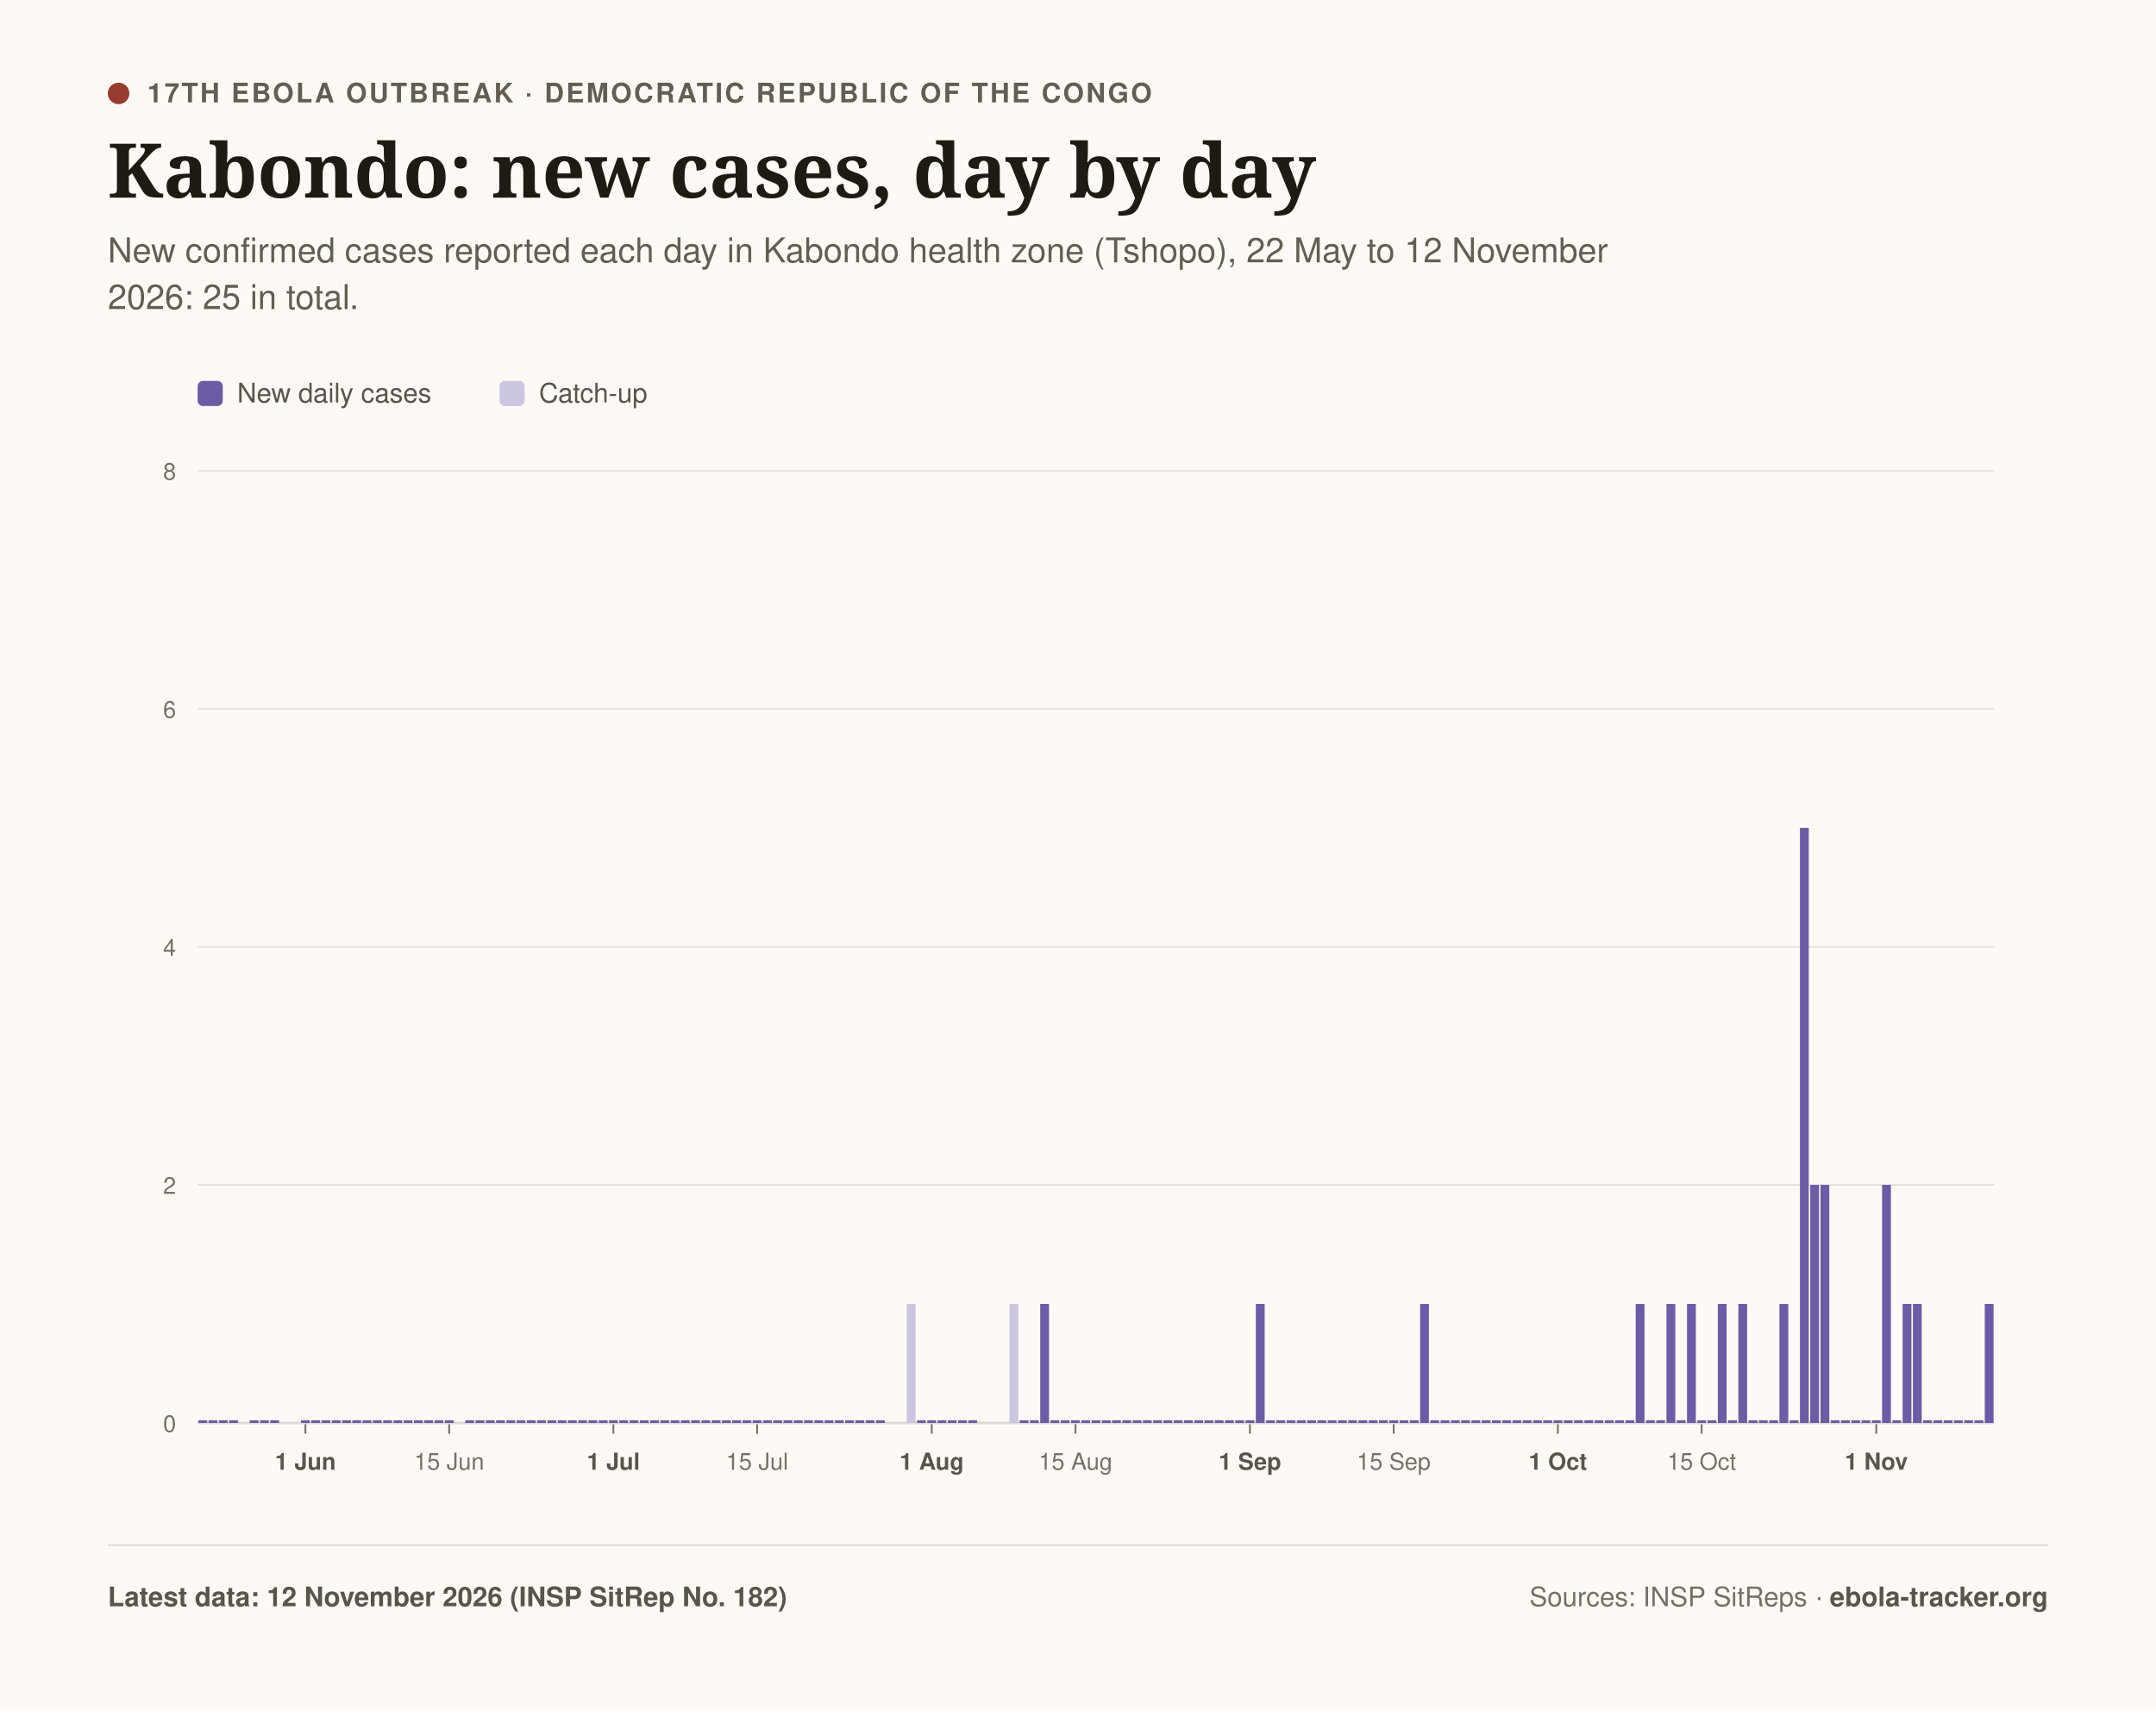
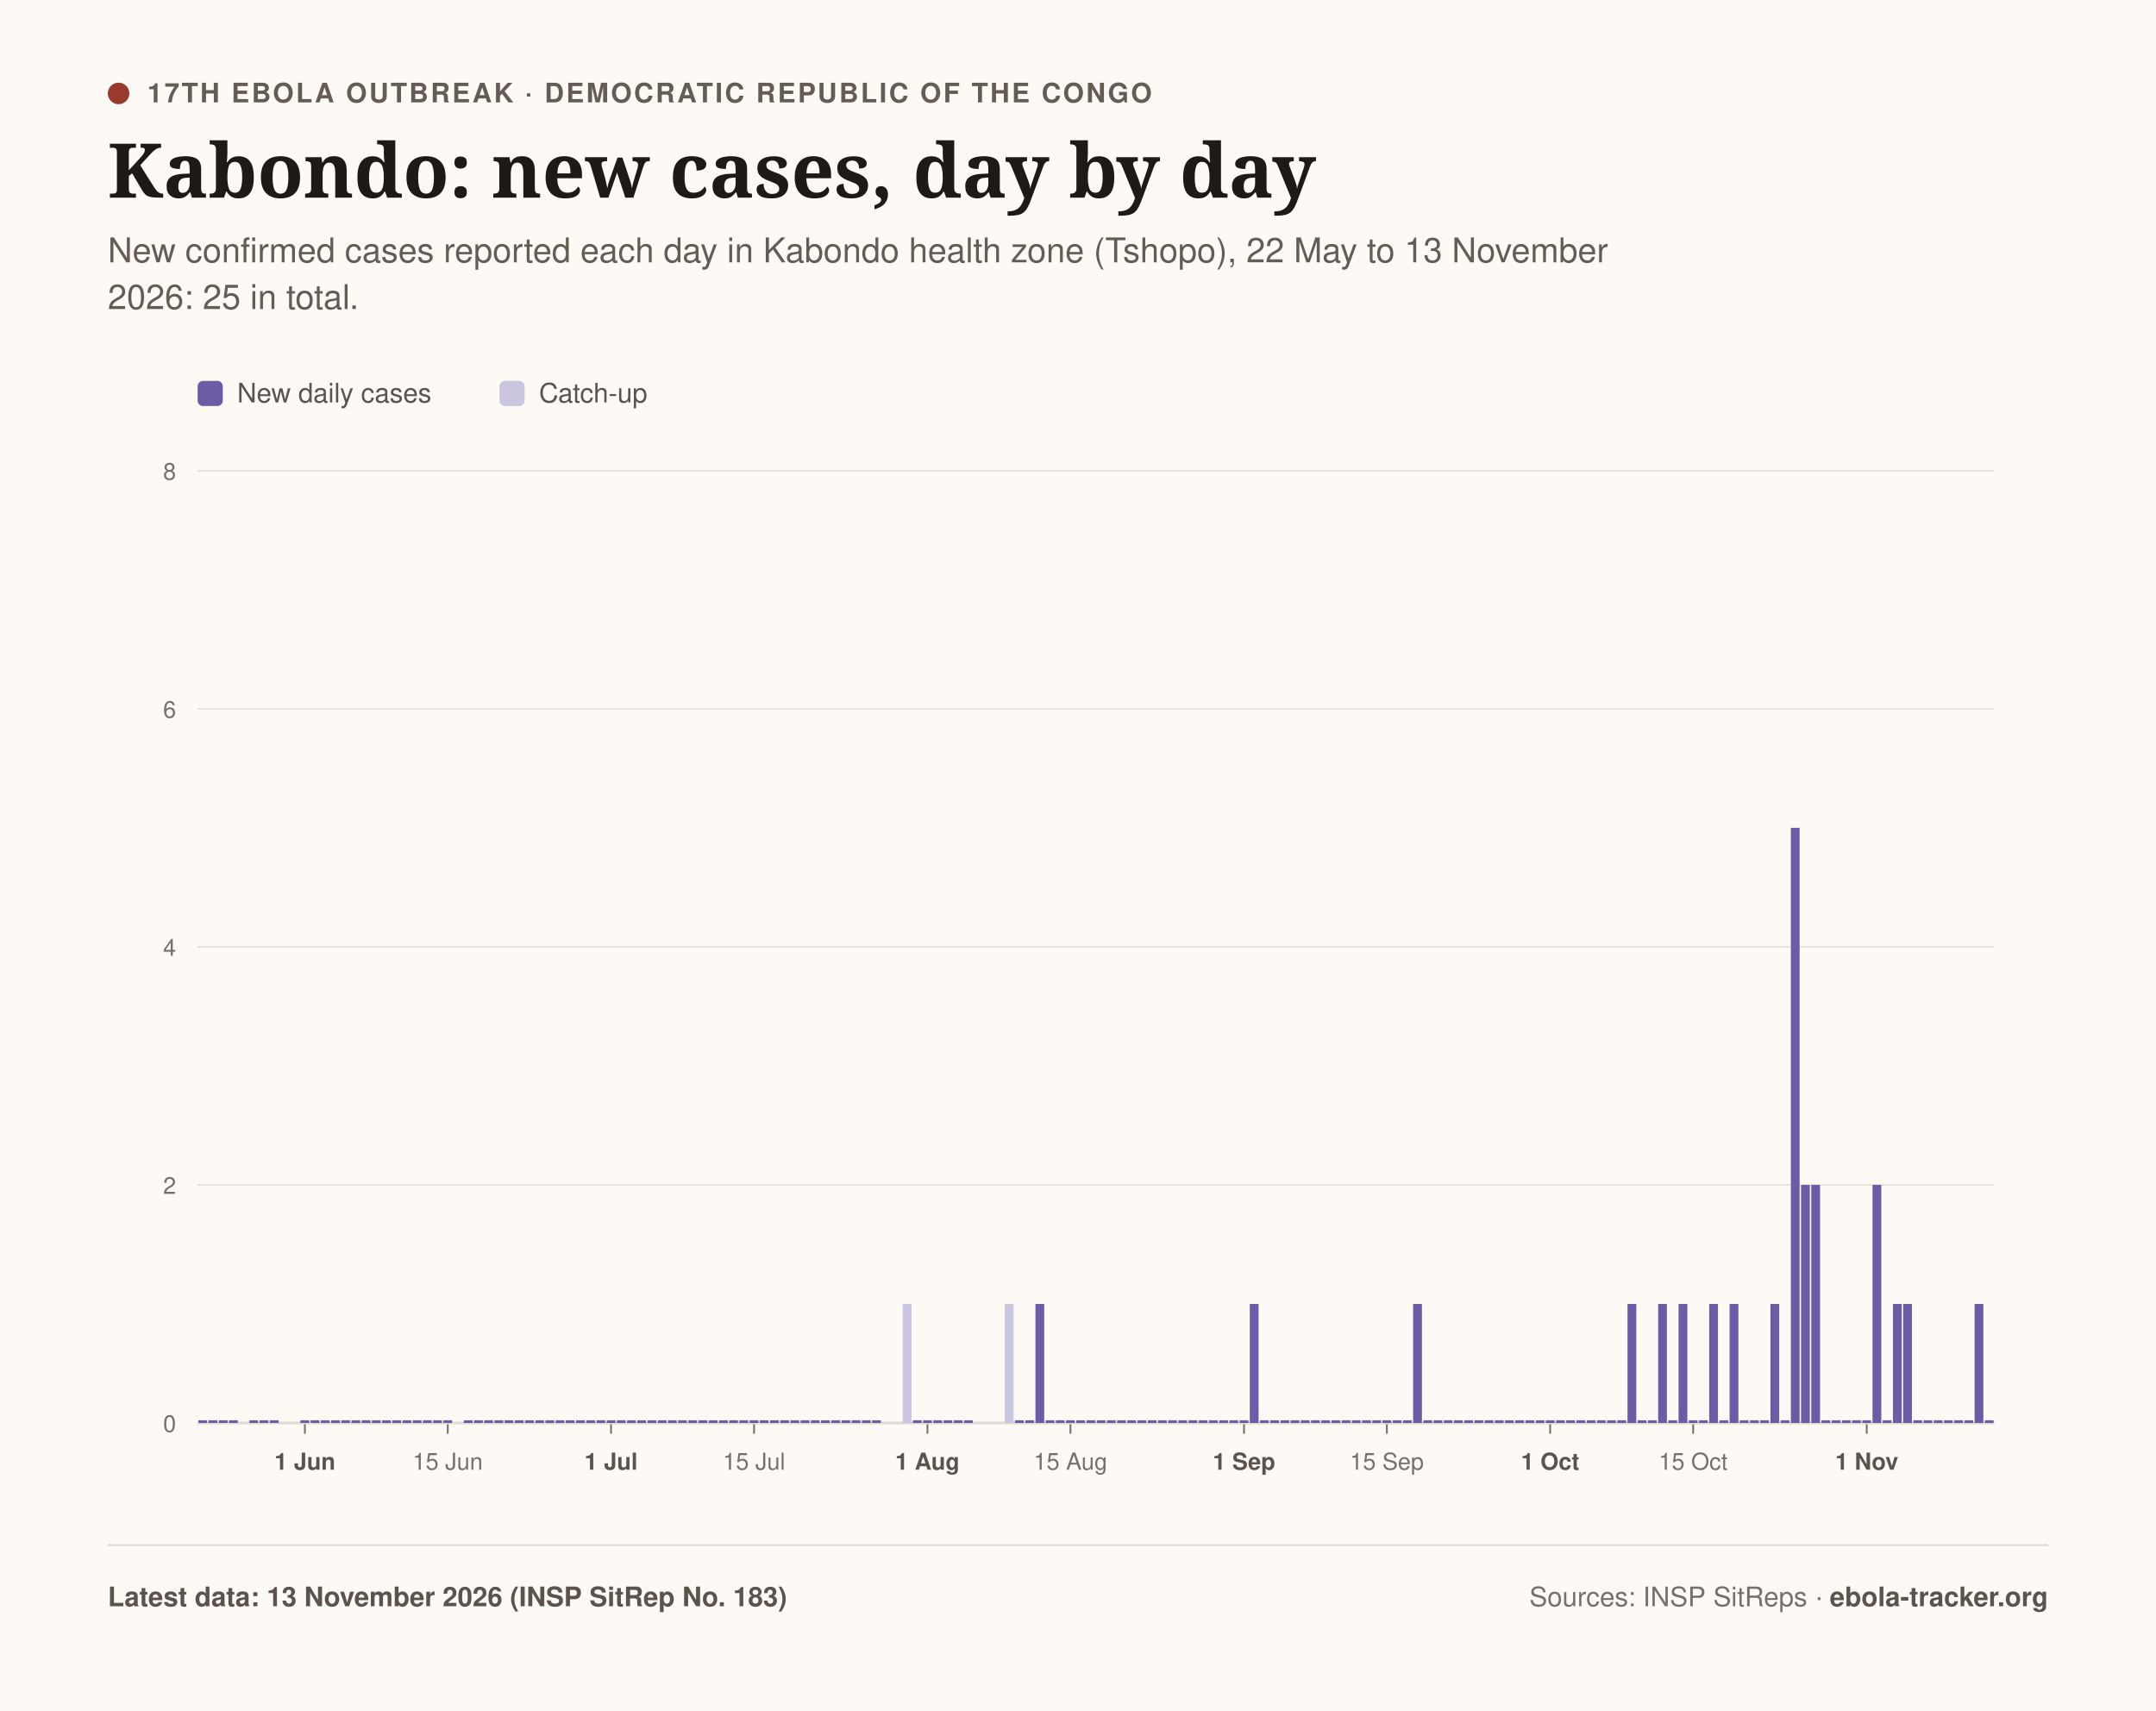
- <svg xmlns="http://www.w3.org/2000/svg" viewBox="0 0 1200 952" role="img" aria-label="Kabondo: new cases, day by day. New confirmed cases reported each day in Kabondo health zone (Tshopo), 22 May to 12 November 2026: 25 in total.">
+ <svg xmlns="http://www.w3.org/2000/svg" viewBox="0 0 1200 952" role="img" aria-label="Kabondo: new cases, day by day. New confirmed cases reported each day in Kabondo health zone (Tshopo), 22 May to 13 November 2026: 25 in total.">
  <rect width="1200" height="952" fill="#FDFAF6" />
  <circle cx="66" cy="52" r="6" fill="#993A2E" />
  <text x="82.0" y="57.0" font-family="'Public Sans',Helvetica,Arial,sans-serif" font-size="15" font-weight="700" fill="#635D54" text-anchor="start" letter-spacing=".08em">17TH EBOLA OUTBREAK · DEMOCRATIC REPUBLIC OF THE CONGO</text>
  <text x="60.0" y="110.0" font-family="'Source Serif 4',Georgia,serif" font-size="42" font-weight="600" fill="#1F1A13" text-anchor="start">Kabondo: new cases, day by day</text>
-   <text x="60.0" y="146.0" font-family="'Public Sans',Helvetica,Arial,sans-serif" font-size="19" font-weight="400" fill="#635D54" text-anchor="start">New confirmed cases reported each day in Kabondo health zone (Tshopo), 22 May to 12 November</text>
+   <text x="60.0" y="146.0" font-family="'Public Sans',Helvetica,Arial,sans-serif" font-size="19" font-weight="400" fill="#635D54" text-anchor="start">New confirmed cases reported each day in Kabondo health zone (Tshopo), 22 May to 13 November</text>
  <text x="60.0" y="172.0" font-family="'Public Sans',Helvetica,Arial,sans-serif" font-size="19" font-weight="400" fill="#635D54" text-anchor="start">2026: 25 in total.</text>
  <rect x="110" y="212" width="14" height="14" rx="3" fill="#6B5CA5" />
  <text x="132.0" y="224.0" font-family="'Public Sans',Helvetica,Arial,sans-serif" font-size="15" font-weight="400" fill="#5A544C" text-anchor="start">New daily cases</text>
  <rect x="278" y="212" width="14" height="14" rx="3" fill="#cbc6e0" />
  <text x="300.0" y="224.0" font-family="'Public Sans',Helvetica,Arial,sans-serif" font-size="15" font-weight="400" fill="#5A544C" text-anchor="start">Catch-up</text>
  <line x1="110" x2="1110" y1="792.0" y2="792.0" stroke="#E7E4E0" />
  <text x="98.0" y="797.0" font-family="'Public Sans',Helvetica,Arial,sans-serif" font-size="13" font-weight="400" fill="#777068" text-anchor="end">0</text>
  <line x1="110" x2="1110" y1="659.5" y2="659.5" stroke="#E7E4E0" />
  <text x="98.0" y="664.5" font-family="'Public Sans',Helvetica,Arial,sans-serif" font-size="13" font-weight="400" fill="#777068" text-anchor="end">2</text>
  <line x1="110" x2="1110" y1="527.0" y2="527.0" stroke="#E7E4E0" />
  <text x="98.0" y="532.0" font-family="'Public Sans',Helvetica,Arial,sans-serif" font-size="13" font-weight="400" fill="#777068" text-anchor="end">4</text>
  <line x1="110" x2="1110" y1="394.5" y2="394.5" stroke="#E7E4E0" />
  <text x="98.0" y="399.5" font-family="'Public Sans',Helvetica,Arial,sans-serif" font-size="13" font-weight="400" fill="#777068" text-anchor="end">6</text>
  <line x1="110" x2="1110" y1="262.0" y2="262.0" stroke="#E7E4E0" />
  <text x="98.0" y="267.0" font-family="'Public Sans',Helvetica,Arial,sans-serif" font-size="13" font-weight="400" fill="#777068" text-anchor="end">8</text>
-   <line x1="170.0" x2="170.0" y1="792" y2="798" stroke="#777068" />
-   <text x="170.0" y="818.0" font-family="'Public Sans',Helvetica,Arial,sans-serif" font-size="13" font-weight="600" fill="#5A544C" text-anchor="middle">1 Jun</text>
-   <line x1="250.0" x2="250.0" y1="792" y2="798" stroke="#777068" />
-   <text x="250.0" y="818.0" font-family="'Public Sans',Helvetica,Arial,sans-serif" font-size="13" font-weight="400" fill="#777068" text-anchor="middle">15 Jun</text>
-   <line x1="341.4" x2="341.4" y1="792" y2="798" stroke="#777068" />
-   <text x="341.4" y="818.0" font-family="'Public Sans',Helvetica,Arial,sans-serif" font-size="13" font-weight="600" fill="#5A544C" text-anchor="middle">1 Jul</text>
-   <line x1="421.4" x2="421.4" y1="792" y2="798" stroke="#777068" />
-   <text x="421.4" y="818.0" font-family="'Public Sans',Helvetica,Arial,sans-serif" font-size="13" font-weight="400" fill="#777068" text-anchor="middle">15 Jul</text>
-   <line x1="518.6" x2="518.6" y1="792" y2="798" stroke="#777068" />
-   <text x="518.6" y="818.0" font-family="'Public Sans',Helvetica,Arial,sans-serif" font-size="13" font-weight="600" fill="#5A544C" text-anchor="middle">1 Aug</text>
-   <line x1="598.6" x2="598.6" y1="792" y2="798" stroke="#777068" />
-   <text x="598.6" y="818.0" font-family="'Public Sans',Helvetica,Arial,sans-serif" font-size="13" font-weight="400" fill="#777068" text-anchor="middle">15 Aug</text>
-   <line x1="695.7" x2="695.7" y1="792" y2="798" stroke="#777068" />
-   <text x="695.7" y="818.0" font-family="'Public Sans',Helvetica,Arial,sans-serif" font-size="13" font-weight="600" fill="#5A544C" text-anchor="middle">1 Sep</text>
-   <line x1="775.7" x2="775.7" y1="792" y2="798" stroke="#777068" />
-   <text x="775.7" y="818.0" font-family="'Public Sans',Helvetica,Arial,sans-serif" font-size="13" font-weight="400" fill="#777068" text-anchor="middle">15 Sep</text>
-   <line x1="867.1" x2="867.1" y1="792" y2="798" stroke="#777068" />
-   <text x="867.1" y="818.0" font-family="'Public Sans',Helvetica,Arial,sans-serif" font-size="13" font-weight="600" fill="#5A544C" text-anchor="middle">1 Oct</text>
-   <line x1="947.1" x2="947.1" y1="792" y2="798" stroke="#777068" />
-   <text x="947.1" y="818.0" font-family="'Public Sans',Helvetica,Arial,sans-serif" font-size="13" font-weight="400" fill="#777068" text-anchor="middle">15 Oct</text>
-   <line x1="1044.3" x2="1044.3" y1="792" y2="798" stroke="#777068" />
-   <text x="1044.3" y="818.0" font-family="'Public Sans',Helvetica,Arial,sans-serif" font-size="13" font-weight="600" fill="#5A544C" text-anchor="middle">1 Nov</text>
+   <line x1="169.7" x2="169.7" y1="792" y2="798" stroke="#777068" />
+   <text x="169.7" y="818.0" font-family="'Public Sans',Helvetica,Arial,sans-serif" font-size="13" font-weight="600" fill="#5A544C" text-anchor="middle">1 Jun</text>
+   <line x1="249.2" x2="249.2" y1="792" y2="798" stroke="#777068" />
+   <text x="249.2" y="818.0" font-family="'Public Sans',Helvetica,Arial,sans-serif" font-size="13" font-weight="400" fill="#777068" text-anchor="middle">15 Jun</text>
+   <line x1="340.1" x2="340.1" y1="792" y2="798" stroke="#777068" />
+   <text x="340.1" y="818.0" font-family="'Public Sans',Helvetica,Arial,sans-serif" font-size="13" font-weight="600" fill="#5A544C" text-anchor="middle">1 Jul</text>
+   <line x1="419.7" x2="419.7" y1="792" y2="798" stroke="#777068" />
+   <text x="419.7" y="818.0" font-family="'Public Sans',Helvetica,Arial,sans-serif" font-size="13" font-weight="400" fill="#777068" text-anchor="middle">15 Jul</text>
+   <line x1="516.2" x2="516.2" y1="792" y2="798" stroke="#777068" />
+   <text x="516.2" y="818.0" font-family="'Public Sans',Helvetica,Arial,sans-serif" font-size="13" font-weight="600" fill="#5A544C" text-anchor="middle">1 Aug</text>
+   <line x1="595.8" x2="595.8" y1="792" y2="798" stroke="#777068" />
+   <text x="595.8" y="818.0" font-family="'Public Sans',Helvetica,Arial,sans-serif" font-size="13" font-weight="400" fill="#777068" text-anchor="middle">15 Aug</text>
+   <line x1="692.4" x2="692.4" y1="792" y2="798" stroke="#777068" />
+   <text x="692.4" y="818.0" font-family="'Public Sans',Helvetica,Arial,sans-serif" font-size="13" font-weight="600" fill="#5A544C" text-anchor="middle">1 Sep</text>
+   <line x1="771.9" x2="771.9" y1="792" y2="798" stroke="#777068" />
+   <text x="771.9" y="818.0" font-family="'Public Sans',Helvetica,Arial,sans-serif" font-size="13" font-weight="400" fill="#777068" text-anchor="middle">15 Sep</text>
+   <line x1="862.8" x2="862.8" y1="792" y2="798" stroke="#777068" />
+   <text x="862.8" y="818.0" font-family="'Public Sans',Helvetica,Arial,sans-serif" font-size="13" font-weight="600" fill="#5A544C" text-anchor="middle">1 Oct</text>
+   <line x1="942.4" x2="942.4" y1="792" y2="798" stroke="#777068" />
+   <text x="942.4" y="818.0" font-family="'Public Sans',Helvetica,Arial,sans-serif" font-size="13" font-weight="400" fill="#777068" text-anchor="middle">15 Oct</text>
+   <line x1="1039.0" x2="1039.0" y1="792" y2="798" stroke="#777068" />
+   <text x="1039.0" y="818.0" font-family="'Public Sans',Helvetica,Arial,sans-serif" font-size="13" font-weight="600" fill="#5A544C" text-anchor="middle">1 Nov</text>
  <line x1="110" x2="1110" y1="792" y2="792" stroke="#DEDAD5" stroke-width="1.5" />
-   <rect x="110.40" y="790.50" width="4.91" height="1.50" fill="#6B5CA5" />
-   <rect x="116.11" y="790.50" width="4.91" height="1.50" fill="#6B5CA5" />
-   <rect x="121.83" y="790.50" width="4.91" height="1.50" fill="#6B5CA5" />
-   <rect x="127.54" y="790.50" width="4.91" height="1.50" fill="#6B5CA5" />
-   <rect x="138.97" y="790.50" width="4.91" height="1.50" fill="#6B5CA5" />
-   <rect x="144.69" y="790.50" width="4.91" height="1.50" fill="#6B5CA5" />
-   <rect x="150.40" y="790.50" width="4.91" height="1.50" fill="#6B5CA5" />
-   <rect x="167.54" y="790.50" width="4.91" height="1.50" fill="#6B5CA5" />
-   <rect x="173.26" y="790.50" width="4.91" height="1.50" fill="#6B5CA5" />
-   <rect x="178.97" y="790.50" width="4.91" height="1.50" fill="#6B5CA5" />
-   <rect x="184.69" y="790.50" width="4.91" height="1.50" fill="#6B5CA5" />
-   <rect x="190.40" y="790.50" width="4.91" height="1.50" fill="#6B5CA5" />
-   <rect x="196.11" y="790.50" width="4.91" height="1.50" fill="#6B5CA5" />
-   <rect x="201.83" y="790.50" width="4.91" height="1.50" fill="#6B5CA5" />
-   <rect x="207.54" y="790.50" width="4.91" height="1.50" fill="#6B5CA5" />
-   <rect x="213.26" y="790.50" width="4.91" height="1.50" fill="#6B5CA5" />
-   <rect x="218.97" y="790.50" width="4.91" height="1.50" fill="#6B5CA5" />
-   <rect x="224.69" y="790.50" width="4.91" height="1.50" fill="#6B5CA5" />
-   <rect x="230.40" y="790.50" width="4.91" height="1.50" fill="#6B5CA5" />
-   <rect x="236.11" y="790.50" width="4.91" height="1.50" fill="#6B5CA5" />
-   <rect x="241.83" y="790.50" width="4.91" height="1.50" fill="#6B5CA5" />
-   <rect x="247.54" y="790.50" width="4.91" height="1.50" fill="#6B5CA5" />
-   <rect x="258.97" y="790.50" width="4.91" height="1.50" fill="#6B5CA5" />
-   <rect x="264.69" y="790.50" width="4.91" height="1.50" fill="#6B5CA5" />
-   <rect x="270.40" y="790.50" width="4.91" height="1.50" fill="#6B5CA5" />
-   <rect x="276.11" y="790.50" width="4.91" height="1.50" fill="#6B5CA5" />
-   <rect x="281.83" y="790.50" width="4.91" height="1.50" fill="#6B5CA5" />
-   <rect x="287.54" y="790.50" width="4.91" height="1.50" fill="#6B5CA5" />
-   <rect x="293.26" y="790.50" width="4.91" height="1.50" fill="#6B5CA5" />
-   <rect x="298.97" y="790.50" width="4.91" height="1.50" fill="#6B5CA5" />
-   <rect x="304.69" y="790.50" width="4.91" height="1.50" fill="#6B5CA5" />
-   <rect x="310.40" y="790.50" width="4.91" height="1.50" fill="#6B5CA5" />
-   <rect x="316.11" y="790.50" width="4.91" height="1.50" fill="#6B5CA5" />
-   <rect x="321.83" y="790.50" width="4.91" height="1.50" fill="#6B5CA5" />
-   <rect x="327.54" y="790.50" width="4.91" height="1.50" fill="#6B5CA5" />
-   <rect x="333.26" y="790.50" width="4.91" height="1.50" fill="#6B5CA5" />
-   <rect x="338.97" y="790.50" width="4.91" height="1.50" fill="#6B5CA5" />
-   <rect x="344.69" y="790.50" width="4.91" height="1.50" fill="#6B5CA5" />
-   <rect x="350.40" y="790.50" width="4.91" height="1.50" fill="#6B5CA5" />
-   <rect x="356.11" y="790.50" width="4.91" height="1.50" fill="#6B5CA5" />
-   <rect x="361.83" y="790.50" width="4.91" height="1.50" fill="#6B5CA5" />
-   <rect x="367.54" y="790.50" width="4.91" height="1.50" fill="#6B5CA5" />
-   <rect x="373.26" y="790.50" width="4.91" height="1.50" fill="#6B5CA5" />
-   <rect x="378.97" y="790.50" width="4.91" height="1.50" fill="#6B5CA5" />
-   <rect x="384.69" y="790.50" width="4.91" height="1.50" fill="#6B5CA5" />
-   <rect x="390.40" y="790.50" width="4.91" height="1.50" fill="#6B5CA5" />
-   <rect x="396.11" y="790.50" width="4.91" height="1.50" fill="#6B5CA5" />
-   <rect x="401.83" y="790.50" width="4.91" height="1.50" fill="#6B5CA5" />
-   <rect x="407.54" y="790.50" width="4.91" height="1.50" fill="#6B5CA5" />
-   <rect x="413.26" y="790.50" width="4.91" height="1.50" fill="#6B5CA5" />
-   <rect x="418.97" y="790.50" width="4.91" height="1.50" fill="#6B5CA5" />
-   <rect x="424.69" y="790.50" width="4.91" height="1.50" fill="#6B5CA5" />
-   <rect x="430.40" y="790.50" width="4.91" height="1.50" fill="#6B5CA5" />
-   <rect x="436.11" y="790.50" width="4.91" height="1.50" fill="#6B5CA5" />
-   <rect x="441.83" y="790.50" width="4.91" height="1.50" fill="#6B5CA5" />
-   <rect x="447.54" y="790.50" width="4.91" height="1.50" fill="#6B5CA5" />
-   <rect x="453.26" y="790.50" width="4.91" height="1.50" fill="#6B5CA5" />
-   <rect x="458.97" y="790.50" width="4.91" height="1.50" fill="#6B5CA5" />
-   <rect x="464.69" y="790.50" width="4.91" height="1.50" fill="#6B5CA5" />
-   <rect x="470.40" y="790.50" width="4.91" height="1.50" fill="#6B5CA5" />
-   <rect x="476.11" y="790.50" width="4.91" height="1.50" fill="#6B5CA5" />
-   <rect x="481.83" y="790.50" width="4.91" height="1.50" fill="#6B5CA5" />
-   <rect x="487.54" y="790.50" width="4.91" height="1.50" fill="#6B5CA5" />
-   <rect x="504.69" y="725.75" width="4.91" height="66.25" fill="#cbc6e0" />
-   <rect x="510.40" y="790.50" width="4.91" height="1.50" fill="#6B5CA5" />
-   <rect x="516.11" y="790.50" width="4.91" height="1.50" fill="#6B5CA5" />
-   <rect x="521.83" y="790.50" width="4.91" height="1.50" fill="#6B5CA5" />
-   <rect x="527.54" y="790.50" width="4.91" height="1.50" fill="#6B5CA5" />
-   <rect x="533.26" y="790.50" width="4.91" height="1.50" fill="#6B5CA5" />
-   <rect x="538.97" y="790.50" width="4.91" height="1.50" fill="#6B5CA5" />
-   <rect x="561.83" y="725.75" width="4.91" height="66.25" fill="#cbc6e0" />
-   <rect x="567.54" y="790.50" width="4.91" height="1.50" fill="#6B5CA5" />
-   <rect x="573.26" y="790.50" width="4.91" height="1.50" fill="#6B5CA5" />
-   <rect x="578.97" y="725.75" width="4.91" height="66.25" fill="#6B5CA5" />
-   <rect x="584.69" y="790.50" width="4.91" height="1.50" fill="#6B5CA5" />
-   <rect x="590.40" y="790.50" width="4.91" height="1.50" fill="#6B5CA5" />
-   <rect x="596.11" y="790.50" width="4.91" height="1.50" fill="#6B5CA5" />
-   <rect x="601.83" y="790.50" width="4.91" height="1.50" fill="#6B5CA5" />
-   <rect x="607.54" y="790.50" width="4.91" height="1.50" fill="#6B5CA5" />
-   <rect x="613.26" y="790.50" width="4.91" height="1.50" fill="#6B5CA5" />
-   <rect x="618.97" y="790.50" width="4.91" height="1.50" fill="#6B5CA5" />
-   <rect x="624.69" y="790.50" width="4.91" height="1.50" fill="#6B5CA5" />
-   <rect x="630.40" y="790.50" width="4.91" height="1.50" fill="#6B5CA5" />
-   <rect x="636.11" y="790.50" width="4.91" height="1.50" fill="#6B5CA5" />
-   <rect x="641.83" y="790.50" width="4.91" height="1.50" fill="#6B5CA5" />
-   <rect x="647.54" y="790.50" width="4.91" height="1.50" fill="#6B5CA5" />
-   <rect x="653.26" y="790.50" width="4.91" height="1.50" fill="#6B5CA5" />
-   <rect x="658.97" y="790.50" width="4.91" height="1.50" fill="#6B5CA5" />
-   <rect x="664.69" y="790.50" width="4.91" height="1.50" fill="#6B5CA5" />
-   <rect x="670.40" y="790.50" width="4.91" height="1.50" fill="#6B5CA5" />
-   <rect x="676.11" y="790.50" width="4.91" height="1.50" fill="#6B5CA5" />
-   <rect x="681.83" y="790.50" width="4.91" height="1.50" fill="#6B5CA5" />
-   <rect x="687.54" y="790.50" width="4.91" height="1.50" fill="#6B5CA5" />
-   <rect x="693.26" y="790.50" width="4.91" height="1.50" fill="#6B5CA5" />
-   <rect x="698.97" y="725.75" width="4.91" height="66.25" fill="#6B5CA5" />
-   <rect x="704.69" y="790.50" width="4.91" height="1.50" fill="#6B5CA5" />
-   <rect x="710.40" y="790.50" width="4.91" height="1.50" fill="#6B5CA5" />
-   <rect x="716.11" y="790.50" width="4.91" height="1.50" fill="#6B5CA5" />
-   <rect x="721.83" y="790.50" width="4.91" height="1.50" fill="#6B5CA5" />
-   <rect x="727.54" y="790.50" width="4.91" height="1.50" fill="#6B5CA5" />
-   <rect x="733.26" y="790.50" width="4.91" height="1.50" fill="#6B5CA5" />
-   <rect x="738.97" y="790.50" width="4.91" height="1.50" fill="#6B5CA5" />
-   <rect x="744.69" y="790.50" width="4.91" height="1.50" fill="#6B5CA5" />
-   <rect x="750.40" y="790.50" width="4.91" height="1.50" fill="#6B5CA5" />
-   <rect x="756.11" y="790.50" width="4.91" height="1.50" fill="#6B5CA5" />
-   <rect x="761.83" y="790.50" width="4.91" height="1.50" fill="#6B5CA5" />
-   <rect x="767.54" y="790.50" width="4.91" height="1.50" fill="#6B5CA5" />
-   <rect x="773.26" y="790.50" width="4.91" height="1.50" fill="#6B5CA5" />
-   <rect x="778.97" y="790.50" width="4.91" height="1.50" fill="#6B5CA5" />
-   <rect x="784.69" y="790.50" width="4.91" height="1.50" fill="#6B5CA5" />
-   <rect x="790.40" y="725.75" width="4.91" height="66.25" fill="#6B5CA5" />
-   <rect x="796.11" y="790.50" width="4.91" height="1.50" fill="#6B5CA5" />
-   <rect x="801.83" y="790.50" width="4.91" height="1.50" fill="#6B5CA5" />
-   <rect x="807.54" y="790.50" width="4.91" height="1.50" fill="#6B5CA5" />
-   <rect x="813.26" y="790.50" width="4.91" height="1.50" fill="#6B5CA5" />
-   <rect x="818.97" y="790.50" width="4.91" height="1.50" fill="#6B5CA5" />
-   <rect x="824.69" y="790.50" width="4.91" height="1.50" fill="#6B5CA5" />
-   <rect x="830.40" y="790.50" width="4.91" height="1.50" fill="#6B5CA5" />
-   <rect x="836.11" y="790.50" width="4.91" height="1.50" fill="#6B5CA5" />
-   <rect x="841.83" y="790.50" width="4.91" height="1.50" fill="#6B5CA5" />
-   <rect x="847.54" y="790.50" width="4.91" height="1.50" fill="#6B5CA5" />
-   <rect x="853.26" y="790.50" width="4.91" height="1.50" fill="#6B5CA5" />
-   <rect x="858.97" y="790.50" width="4.91" height="1.50" fill="#6B5CA5" />
-   <rect x="864.69" y="790.50" width="4.91" height="1.50" fill="#6B5CA5" />
-   <rect x="870.40" y="790.50" width="4.91" height="1.50" fill="#6B5CA5" />
-   <rect x="876.11" y="790.50" width="4.91" height="1.50" fill="#6B5CA5" />
-   <rect x="881.83" y="790.50" width="4.91" height="1.50" fill="#6B5CA5" />
-   <rect x="887.54" y="790.50" width="4.91" height="1.50" fill="#6B5CA5" />
-   <rect x="893.26" y="790.50" width="4.91" height="1.50" fill="#6B5CA5" />
-   <rect x="898.97" y="790.50" width="4.91" height="1.50" fill="#6B5CA5" />
-   <rect x="904.69" y="790.50" width="4.91" height="1.50" fill="#6B5CA5" />
-   <rect x="910.40" y="725.75" width="4.91" height="66.25" fill="#6B5CA5" />
-   <rect x="916.11" y="790.50" width="4.91" height="1.50" fill="#6B5CA5" />
-   <rect x="921.83" y="790.50" width="4.91" height="1.50" fill="#6B5CA5" />
-   <rect x="927.54" y="725.75" width="4.91" height="66.25" fill="#6B5CA5" />
-   <rect x="933.26" y="790.50" width="4.91" height="1.50" fill="#6B5CA5" />
-   <rect x="938.97" y="725.75" width="4.91" height="66.25" fill="#6B5CA5" />
-   <rect x="944.69" y="790.50" width="4.91" height="1.50" fill="#6B5CA5" />
-   <rect x="950.40" y="790.50" width="4.91" height="1.50" fill="#6B5CA5" />
-   <rect x="956.11" y="725.75" width="4.91" height="66.25" fill="#6B5CA5" />
-   <rect x="961.83" y="790.50" width="4.91" height="1.50" fill="#6B5CA5" />
-   <rect x="967.54" y="725.75" width="4.91" height="66.25" fill="#6B5CA5" />
-   <rect x="973.26" y="790.50" width="4.91" height="1.50" fill="#6B5CA5" />
-   <rect x="978.97" y="790.50" width="4.91" height="1.50" fill="#6B5CA5" />
-   <rect x="984.69" y="790.50" width="4.91" height="1.50" fill="#6B5CA5" />
-   <rect x="990.40" y="725.75" width="4.91" height="66.25" fill="#6B5CA5" />
-   <rect x="996.11" y="790.50" width="4.91" height="1.50" fill="#6B5CA5" />
-   <rect x="1001.83" y="460.75" width="4.91" height="331.25" fill="#6B5CA5" />
-   <rect x="1007.54" y="659.50" width="4.91" height="132.50" fill="#6B5CA5" />
-   <rect x="1013.26" y="659.50" width="4.91" height="132.50" fill="#6B5CA5" />
-   <rect x="1018.97" y="790.50" width="4.91" height="1.50" fill="#6B5CA5" />
-   <rect x="1024.69" y="790.50" width="4.91" height="1.50" fill="#6B5CA5" />
-   <rect x="1030.40" y="790.50" width="4.91" height="1.50" fill="#6B5CA5" />
-   <rect x="1036.11" y="790.50" width="4.91" height="1.50" fill="#6B5CA5" />
-   <rect x="1041.83" y="790.50" width="4.91" height="1.50" fill="#6B5CA5" />
-   <rect x="1047.54" y="659.50" width="4.91" height="132.50" fill="#6B5CA5" />
-   <rect x="1053.26" y="790.50" width="4.91" height="1.50" fill="#6B5CA5" />
-   <rect x="1058.97" y="725.75" width="4.91" height="66.25" fill="#6B5CA5" />
-   <rect x="1064.69" y="725.75" width="4.91" height="66.25" fill="#6B5CA5" />
-   <rect x="1070.40" y="790.50" width="4.91" height="1.50" fill="#6B5CA5" />
-   <rect x="1076.11" y="790.50" width="4.91" height="1.50" fill="#6B5CA5" />
-   <rect x="1081.83" y="790.50" width="4.91" height="1.50" fill="#6B5CA5" />
-   <rect x="1087.54" y="790.50" width="4.91" height="1.50" fill="#6B5CA5" />
-   <rect x="1093.26" y="790.50" width="4.91" height="1.50" fill="#6B5CA5" />
-   <rect x="1098.97" y="790.50" width="4.91" height="1.50" fill="#6B5CA5" />
-   <rect x="1104.69" y="725.75" width="4.91" height="66.25" fill="#6B5CA5" />
+   <rect x="110.40" y="790.50" width="4.89" height="1.50" fill="#6B5CA5" />
+   <rect x="116.08" y="790.50" width="4.89" height="1.50" fill="#6B5CA5" />
+   <rect x="121.76" y="790.50" width="4.89" height="1.50" fill="#6B5CA5" />
+   <rect x="127.44" y="790.50" width="4.89" height="1.50" fill="#6B5CA5" />
+   <rect x="138.81" y="790.50" width="4.89" height="1.50" fill="#6B5CA5" />
+   <rect x="144.49" y="790.50" width="4.89" height="1.50" fill="#6B5CA5" />
+   <rect x="150.17" y="790.50" width="4.89" height="1.50" fill="#6B5CA5" />
+   <rect x="167.22" y="790.50" width="4.89" height="1.50" fill="#6B5CA5" />
+   <rect x="172.90" y="790.50" width="4.89" height="1.50" fill="#6B5CA5" />
+   <rect x="178.58" y="790.50" width="4.89" height="1.50" fill="#6B5CA5" />
+   <rect x="184.26" y="790.50" width="4.89" height="1.50" fill="#6B5CA5" />
+   <rect x="189.94" y="790.50" width="4.89" height="1.50" fill="#6B5CA5" />
+   <rect x="195.62" y="790.50" width="4.89" height="1.50" fill="#6B5CA5" />
+   <rect x="201.31" y="790.50" width="4.89" height="1.50" fill="#6B5CA5" />
+   <rect x="206.99" y="790.50" width="4.89" height="1.50" fill="#6B5CA5" />
+   <rect x="212.67" y="790.50" width="4.89" height="1.50" fill="#6B5CA5" />
+   <rect x="218.35" y="790.50" width="4.89" height="1.50" fill="#6B5CA5" />
+   <rect x="224.03" y="790.50" width="4.89" height="1.50" fill="#6B5CA5" />
+   <rect x="229.72" y="790.50" width="4.89" height="1.50" fill="#6B5CA5" />
+   <rect x="235.40" y="790.50" width="4.89" height="1.50" fill="#6B5CA5" />
+   <rect x="241.08" y="790.50" width="4.89" height="1.50" fill="#6B5CA5" />
+   <rect x="246.76" y="790.50" width="4.89" height="1.50" fill="#6B5CA5" />
+   <rect x="258.12" y="790.50" width="4.89" height="1.50" fill="#6B5CA5" />
+   <rect x="263.81" y="790.50" width="4.89" height="1.50" fill="#6B5CA5" />
+   <rect x="269.49" y="790.50" width="4.89" height="1.50" fill="#6B5CA5" />
+   <rect x="275.17" y="790.50" width="4.89" height="1.50" fill="#6B5CA5" />
+   <rect x="280.85" y="790.50" width="4.89" height="1.50" fill="#6B5CA5" />
+   <rect x="286.53" y="790.50" width="4.89" height="1.50" fill="#6B5CA5" />
+   <rect x="292.22" y="790.50" width="4.89" height="1.50" fill="#6B5CA5" />
+   <rect x="297.90" y="790.50" width="4.89" height="1.50" fill="#6B5CA5" />
+   <rect x="303.58" y="790.50" width="4.89" height="1.50" fill="#6B5CA5" />
+   <rect x="309.26" y="790.50" width="4.89" height="1.50" fill="#6B5CA5" />
+   <rect x="314.94" y="790.50" width="4.89" height="1.50" fill="#6B5CA5" />
+   <rect x="320.62" y="790.50" width="4.89" height="1.50" fill="#6B5CA5" />
+   <rect x="326.31" y="790.50" width="4.89" height="1.50" fill="#6B5CA5" />
+   <rect x="331.99" y="790.50" width="4.89" height="1.50" fill="#6B5CA5" />
+   <rect x="337.67" y="790.50" width="4.89" height="1.50" fill="#6B5CA5" />
+   <rect x="343.35" y="790.50" width="4.89" height="1.50" fill="#6B5CA5" />
+   <rect x="349.03" y="790.50" width="4.89" height="1.50" fill="#6B5CA5" />
+   <rect x="354.72" y="790.50" width="4.89" height="1.50" fill="#6B5CA5" />
+   <rect x="360.40" y="790.50" width="4.89" height="1.50" fill="#6B5CA5" />
+   <rect x="366.08" y="790.50" width="4.89" height="1.50" fill="#6B5CA5" />
+   <rect x="371.76" y="790.50" width="4.89" height="1.50" fill="#6B5CA5" />
+   <rect x="377.44" y="790.50" width="4.89" height="1.50" fill="#6B5CA5" />
+   <rect x="383.12" y="790.50" width="4.89" height="1.50" fill="#6B5CA5" />
+   <rect x="388.81" y="790.50" width="4.89" height="1.50" fill="#6B5CA5" />
+   <rect x="394.49" y="790.50" width="4.89" height="1.50" fill="#6B5CA5" />
+   <rect x="400.17" y="790.50" width="4.89" height="1.50" fill="#6B5CA5" />
+   <rect x="405.85" y="790.50" width="4.89" height="1.50" fill="#6B5CA5" />
+   <rect x="411.53" y="790.50" width="4.89" height="1.50" fill="#6B5CA5" />
+   <rect x="417.22" y="790.50" width="4.89" height="1.50" fill="#6B5CA5" />
+   <rect x="422.90" y="790.50" width="4.89" height="1.50" fill="#6B5CA5" />
+   <rect x="428.58" y="790.50" width="4.89" height="1.50" fill="#6B5CA5" />
+   <rect x="434.26" y="790.50" width="4.89" height="1.50" fill="#6B5CA5" />
+   <rect x="439.94" y="790.50" width="4.89" height="1.50" fill="#6B5CA5" />
+   <rect x="445.62" y="790.50" width="4.89" height="1.50" fill="#6B5CA5" />
+   <rect x="451.31" y="790.50" width="4.89" height="1.50" fill="#6B5CA5" />
+   <rect x="456.99" y="790.50" width="4.89" height="1.50" fill="#6B5CA5" />
+   <rect x="462.67" y="790.50" width="4.89" height="1.50" fill="#6B5CA5" />
+   <rect x="468.35" y="790.50" width="4.89" height="1.50" fill="#6B5CA5" />
+   <rect x="474.03" y="790.50" width="4.89" height="1.50" fill="#6B5CA5" />
+   <rect x="479.72" y="790.50" width="4.89" height="1.50" fill="#6B5CA5" />
+   <rect x="485.40" y="790.50" width="4.89" height="1.50" fill="#6B5CA5" />
+   <rect x="502.44" y="725.75" width="4.89" height="66.25" fill="#cbc6e0" />
+   <rect x="508.12" y="790.50" width="4.89" height="1.50" fill="#6B5CA5" />
+   <rect x="513.81" y="790.50" width="4.89" height="1.50" fill="#6B5CA5" />
+   <rect x="519.49" y="790.50" width="4.89" height="1.50" fill="#6B5CA5" />
+   <rect x="525.17" y="790.50" width="4.89" height="1.50" fill="#6B5CA5" />
+   <rect x="530.85" y="790.50" width="4.89" height="1.50" fill="#6B5CA5" />
+   <rect x="536.53" y="790.50" width="4.89" height="1.50" fill="#6B5CA5" />
+   <rect x="559.26" y="725.75" width="4.89" height="66.25" fill="#cbc6e0" />
+   <rect x="564.94" y="790.50" width="4.89" height="1.50" fill="#6B5CA5" />
+   <rect x="570.62" y="790.50" width="4.89" height="1.50" fill="#6B5CA5" />
+   <rect x="576.31" y="725.75" width="4.89" height="66.25" fill="#6B5CA5" />
+   <rect x="581.99" y="790.50" width="4.89" height="1.50" fill="#6B5CA5" />
+   <rect x="587.67" y="790.50" width="4.89" height="1.50" fill="#6B5CA5" />
+   <rect x="593.35" y="790.50" width="4.89" height="1.50" fill="#6B5CA5" />
+   <rect x="599.03" y="790.50" width="4.89" height="1.50" fill="#6B5CA5" />
+   <rect x="604.72" y="790.50" width="4.89" height="1.50" fill="#6B5CA5" />
+   <rect x="610.40" y="790.50" width="4.89" height="1.50" fill="#6B5CA5" />
+   <rect x="616.08" y="790.50" width="4.89" height="1.50" fill="#6B5CA5" />
+   <rect x="621.76" y="790.50" width="4.89" height="1.50" fill="#6B5CA5" />
+   <rect x="627.44" y="790.50" width="4.89" height="1.50" fill="#6B5CA5" />
+   <rect x="633.12" y="790.50" width="4.89" height="1.50" fill="#6B5CA5" />
+   <rect x="638.81" y="790.50" width="4.89" height="1.50" fill="#6B5CA5" />
+   <rect x="644.49" y="790.50" width="4.89" height="1.50" fill="#6B5CA5" />
+   <rect x="650.17" y="790.50" width="4.89" height="1.50" fill="#6B5CA5" />
+   <rect x="655.85" y="790.50" width="4.89" height="1.50" fill="#6B5CA5" />
+   <rect x="661.53" y="790.50" width="4.89" height="1.50" fill="#6B5CA5" />
+   <rect x="667.22" y="790.50" width="4.89" height="1.50" fill="#6B5CA5" />
+   <rect x="672.90" y="790.50" width="4.89" height="1.50" fill="#6B5CA5" />
+   <rect x="678.58" y="790.50" width="4.89" height="1.50" fill="#6B5CA5" />
+   <rect x="684.26" y="790.50" width="4.89" height="1.50" fill="#6B5CA5" />
+   <rect x="689.94" y="790.50" width="4.89" height="1.50" fill="#6B5CA5" />
+   <rect x="695.62" y="725.75" width="4.89" height="66.25" fill="#6B5CA5" />
+   <rect x="701.31" y="790.50" width="4.89" height="1.50" fill="#6B5CA5" />
+   <rect x="706.99" y="790.50" width="4.89" height="1.50" fill="#6B5CA5" />
+   <rect x="712.67" y="790.50" width="4.89" height="1.50" fill="#6B5CA5" />
+   <rect x="718.35" y="790.50" width="4.89" height="1.50" fill="#6B5CA5" />
+   <rect x="724.03" y="790.50" width="4.89" height="1.50" fill="#6B5CA5" />
+   <rect x="729.72" y="790.50" width="4.89" height="1.50" fill="#6B5CA5" />
+   <rect x="735.40" y="790.50" width="4.89" height="1.50" fill="#6B5CA5" />
+   <rect x="741.08" y="790.50" width="4.89" height="1.50" fill="#6B5CA5" />
+   <rect x="746.76" y="790.50" width="4.89" height="1.50" fill="#6B5CA5" />
+   <rect x="752.44" y="790.50" width="4.89" height="1.50" fill="#6B5CA5" />
+   <rect x="758.12" y="790.50" width="4.89" height="1.50" fill="#6B5CA5" />
+   <rect x="763.81" y="790.50" width="4.89" height="1.50" fill="#6B5CA5" />
+   <rect x="769.49" y="790.50" width="4.89" height="1.50" fill="#6B5CA5" />
+   <rect x="775.17" y="790.50" width="4.89" height="1.50" fill="#6B5CA5" />
+   <rect x="780.85" y="790.50" width="4.89" height="1.50" fill="#6B5CA5" />
+   <rect x="786.53" y="725.75" width="4.89" height="66.25" fill="#6B5CA5" />
+   <rect x="792.22" y="790.50" width="4.89" height="1.50" fill="#6B5CA5" />
+   <rect x="797.90" y="790.50" width="4.89" height="1.50" fill="#6B5CA5" />
+   <rect x="803.58" y="790.50" width="4.89" height="1.50" fill="#6B5CA5" />
+   <rect x="809.26" y="790.50" width="4.89" height="1.50" fill="#6B5CA5" />
+   <rect x="814.94" y="790.50" width="4.89" height="1.50" fill="#6B5CA5" />
+   <rect x="820.62" y="790.50" width="4.89" height="1.50" fill="#6B5CA5" />
+   <rect x="826.31" y="790.50" width="4.89" height="1.50" fill="#6B5CA5" />
+   <rect x="831.99" y="790.50" width="4.89" height="1.50" fill="#6B5CA5" />
+   <rect x="837.67" y="790.50" width="4.89" height="1.50" fill="#6B5CA5" />
+   <rect x="843.35" y="790.50" width="4.89" height="1.50" fill="#6B5CA5" />
+   <rect x="849.03" y="790.50" width="4.89" height="1.50" fill="#6B5CA5" />
+   <rect x="854.72" y="790.50" width="4.89" height="1.50" fill="#6B5CA5" />
+   <rect x="860.40" y="790.50" width="4.89" height="1.50" fill="#6B5CA5" />
+   <rect x="866.08" y="790.50" width="4.89" height="1.50" fill="#6B5CA5" />
+   <rect x="871.76" y="790.50" width="4.89" height="1.50" fill="#6B5CA5" />
+   <rect x="877.44" y="790.50" width="4.89" height="1.50" fill="#6B5CA5" />
+   <rect x="883.12" y="790.50" width="4.89" height="1.50" fill="#6B5CA5" />
+   <rect x="888.81" y="790.50" width="4.89" height="1.50" fill="#6B5CA5" />
+   <rect x="894.49" y="790.50" width="4.89" height="1.50" fill="#6B5CA5" />
+   <rect x="900.17" y="790.50" width="4.89" height="1.50" fill="#6B5CA5" />
+   <rect x="905.85" y="725.75" width="4.89" height="66.25" fill="#6B5CA5" />
+   <rect x="911.53" y="790.50" width="4.89" height="1.50" fill="#6B5CA5" />
+   <rect x="917.22" y="790.50" width="4.89" height="1.50" fill="#6B5CA5" />
+   <rect x="922.90" y="725.75" width="4.89" height="66.25" fill="#6B5CA5" />
+   <rect x="928.58" y="790.50" width="4.89" height="1.50" fill="#6B5CA5" />
+   <rect x="934.26" y="725.75" width="4.89" height="66.25" fill="#6B5CA5" />
+   <rect x="939.94" y="790.50" width="4.89" height="1.50" fill="#6B5CA5" />
+   <rect x="945.62" y="790.50" width="4.89" height="1.50" fill="#6B5CA5" />
+   <rect x="951.31" y="725.75" width="4.89" height="66.25" fill="#6B5CA5" />
+   <rect x="956.99" y="790.50" width="4.89" height="1.50" fill="#6B5CA5" />
+   <rect x="962.67" y="725.75" width="4.89" height="66.25" fill="#6B5CA5" />
+   <rect x="968.35" y="790.50" width="4.89" height="1.50" fill="#6B5CA5" />
+   <rect x="974.03" y="790.50" width="4.89" height="1.50" fill="#6B5CA5" />
+   <rect x="979.72" y="790.50" width="4.89" height="1.50" fill="#6B5CA5" />
+   <rect x="985.40" y="725.75" width="4.89" height="66.25" fill="#6B5CA5" />
+   <rect x="991.08" y="790.50" width="4.89" height="1.50" fill="#6B5CA5" />
+   <rect x="996.76" y="460.75" width="4.89" height="331.25" fill="#6B5CA5" />
+   <rect x="1002.44" y="659.50" width="4.89" height="132.50" fill="#6B5CA5" />
+   <rect x="1008.12" y="659.50" width="4.89" height="132.50" fill="#6B5CA5" />
+   <rect x="1013.81" y="790.50" width="4.89" height="1.50" fill="#6B5CA5" />
+   <rect x="1019.49" y="790.50" width="4.89" height="1.50" fill="#6B5CA5" />
+   <rect x="1025.17" y="790.50" width="4.89" height="1.50" fill="#6B5CA5" />
+   <rect x="1030.85" y="790.50" width="4.89" height="1.50" fill="#6B5CA5" />
+   <rect x="1036.53" y="790.50" width="4.89" height="1.50" fill="#6B5CA5" />
+   <rect x="1042.22" y="659.50" width="4.89" height="132.50" fill="#6B5CA5" />
+   <rect x="1047.90" y="790.50" width="4.89" height="1.50" fill="#6B5CA5" />
+   <rect x="1053.58" y="725.75" width="4.89" height="66.25" fill="#6B5CA5" />
+   <rect x="1059.26" y="725.75" width="4.89" height="66.25" fill="#6B5CA5" />
+   <rect x="1064.94" y="790.50" width="4.89" height="1.50" fill="#6B5CA5" />
+   <rect x="1070.62" y="790.50" width="4.89" height="1.50" fill="#6B5CA5" />
+   <rect x="1076.31" y="790.50" width="4.89" height="1.50" fill="#6B5CA5" />
+   <rect x="1081.99" y="790.50" width="4.89" height="1.50" fill="#6B5CA5" />
+   <rect x="1087.67" y="790.50" width="4.89" height="1.50" fill="#6B5CA5" />
+   <rect x="1093.35" y="790.50" width="4.89" height="1.50" fill="#6B5CA5" />
+   <rect x="1099.03" y="725.75" width="4.89" height="66.25" fill="#6B5CA5" />
+   <rect x="1104.72" y="790.50" width="4.89" height="1.50" fill="#6B5CA5" />
  <line x1="60" x2="1140" y1="860" y2="860" stroke="#DEDAD5" />
-   <text x="60.0" y="894.0" font-family="'Public Sans',Helvetica,Arial,sans-serif" font-size="15" font-weight="600" fill="#5A544C" text-anchor="start">Latest data: 12 November 2026 (INSP SitRep No. 182)</text>
+   <text x="60.0" y="894.0" font-family="'Public Sans',Helvetica,Arial,sans-serif" font-size="15" font-weight="600" fill="#5A544C" text-anchor="start">Latest data: 13 November 2026 (INSP SitRep No. 183)</text>
  <text x="1140" y="894" text-anchor="end" font-family="'Public Sans',Helvetica,Arial,sans-serif" font-size="15" fill="#777068">Sources: INSP SitReps · <tspan font-weight="700" fill="#5A544C">ebola-tracker.org</tspan>
  </text>
</svg>
